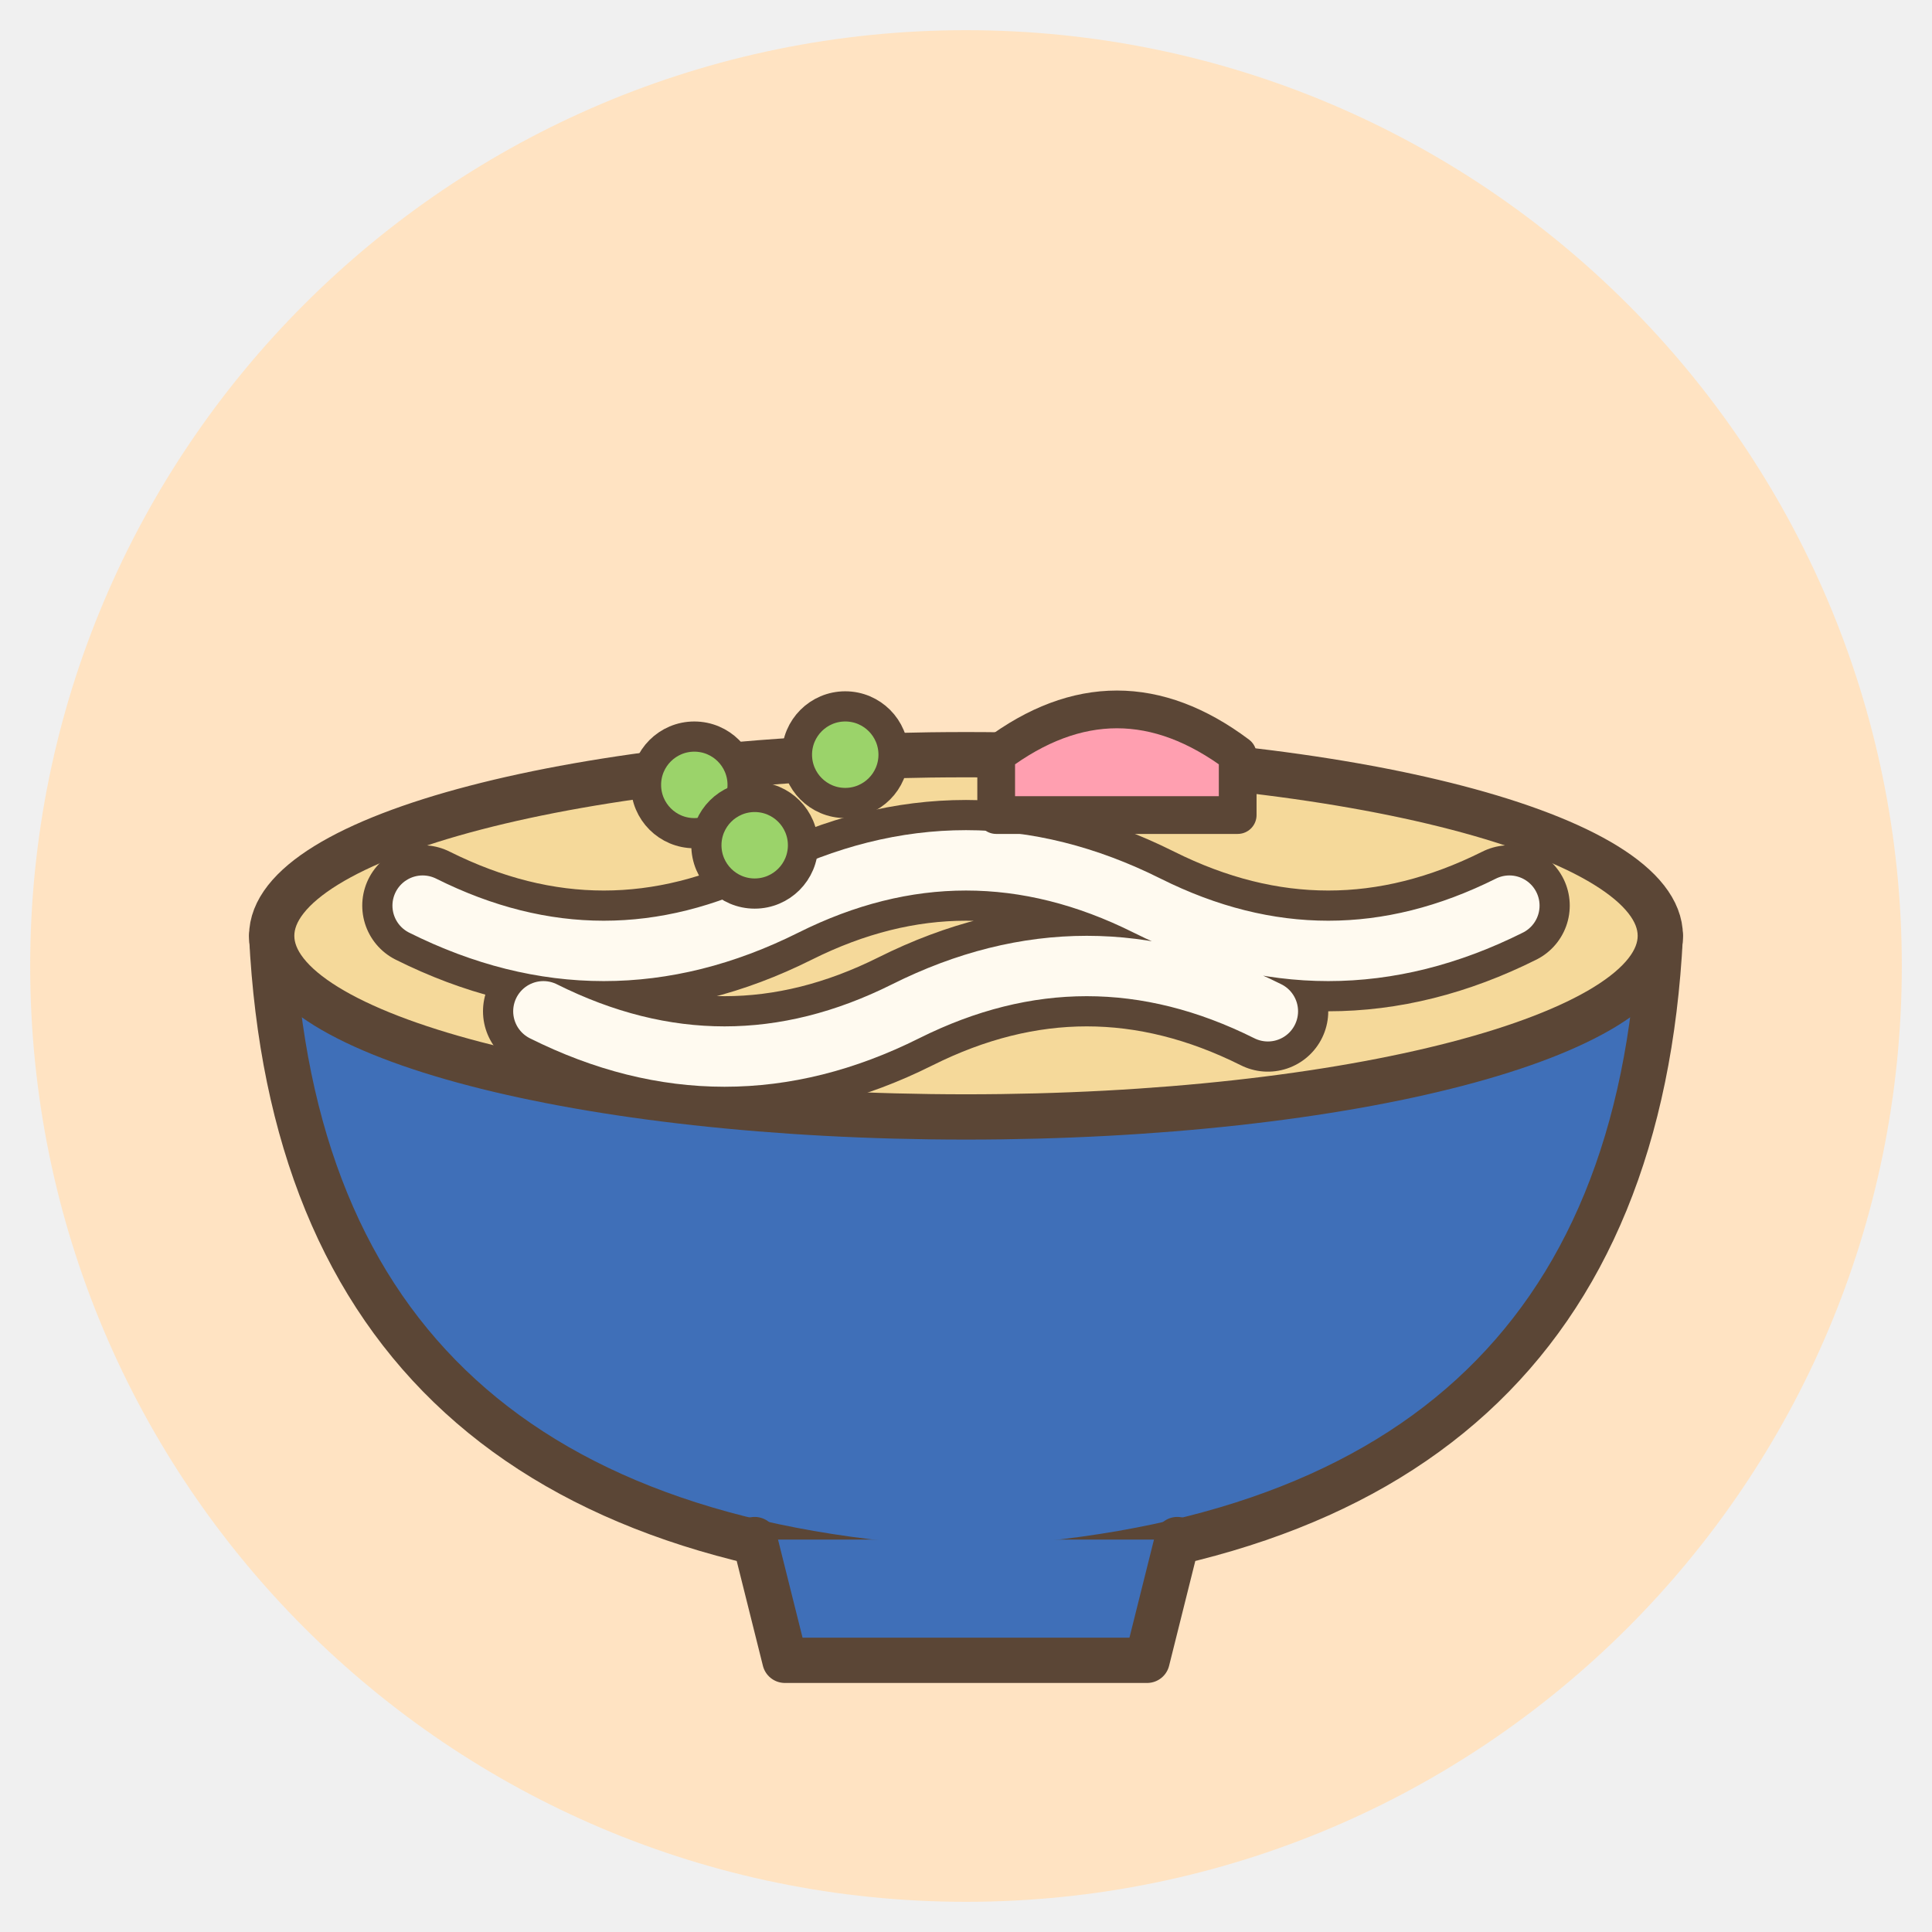
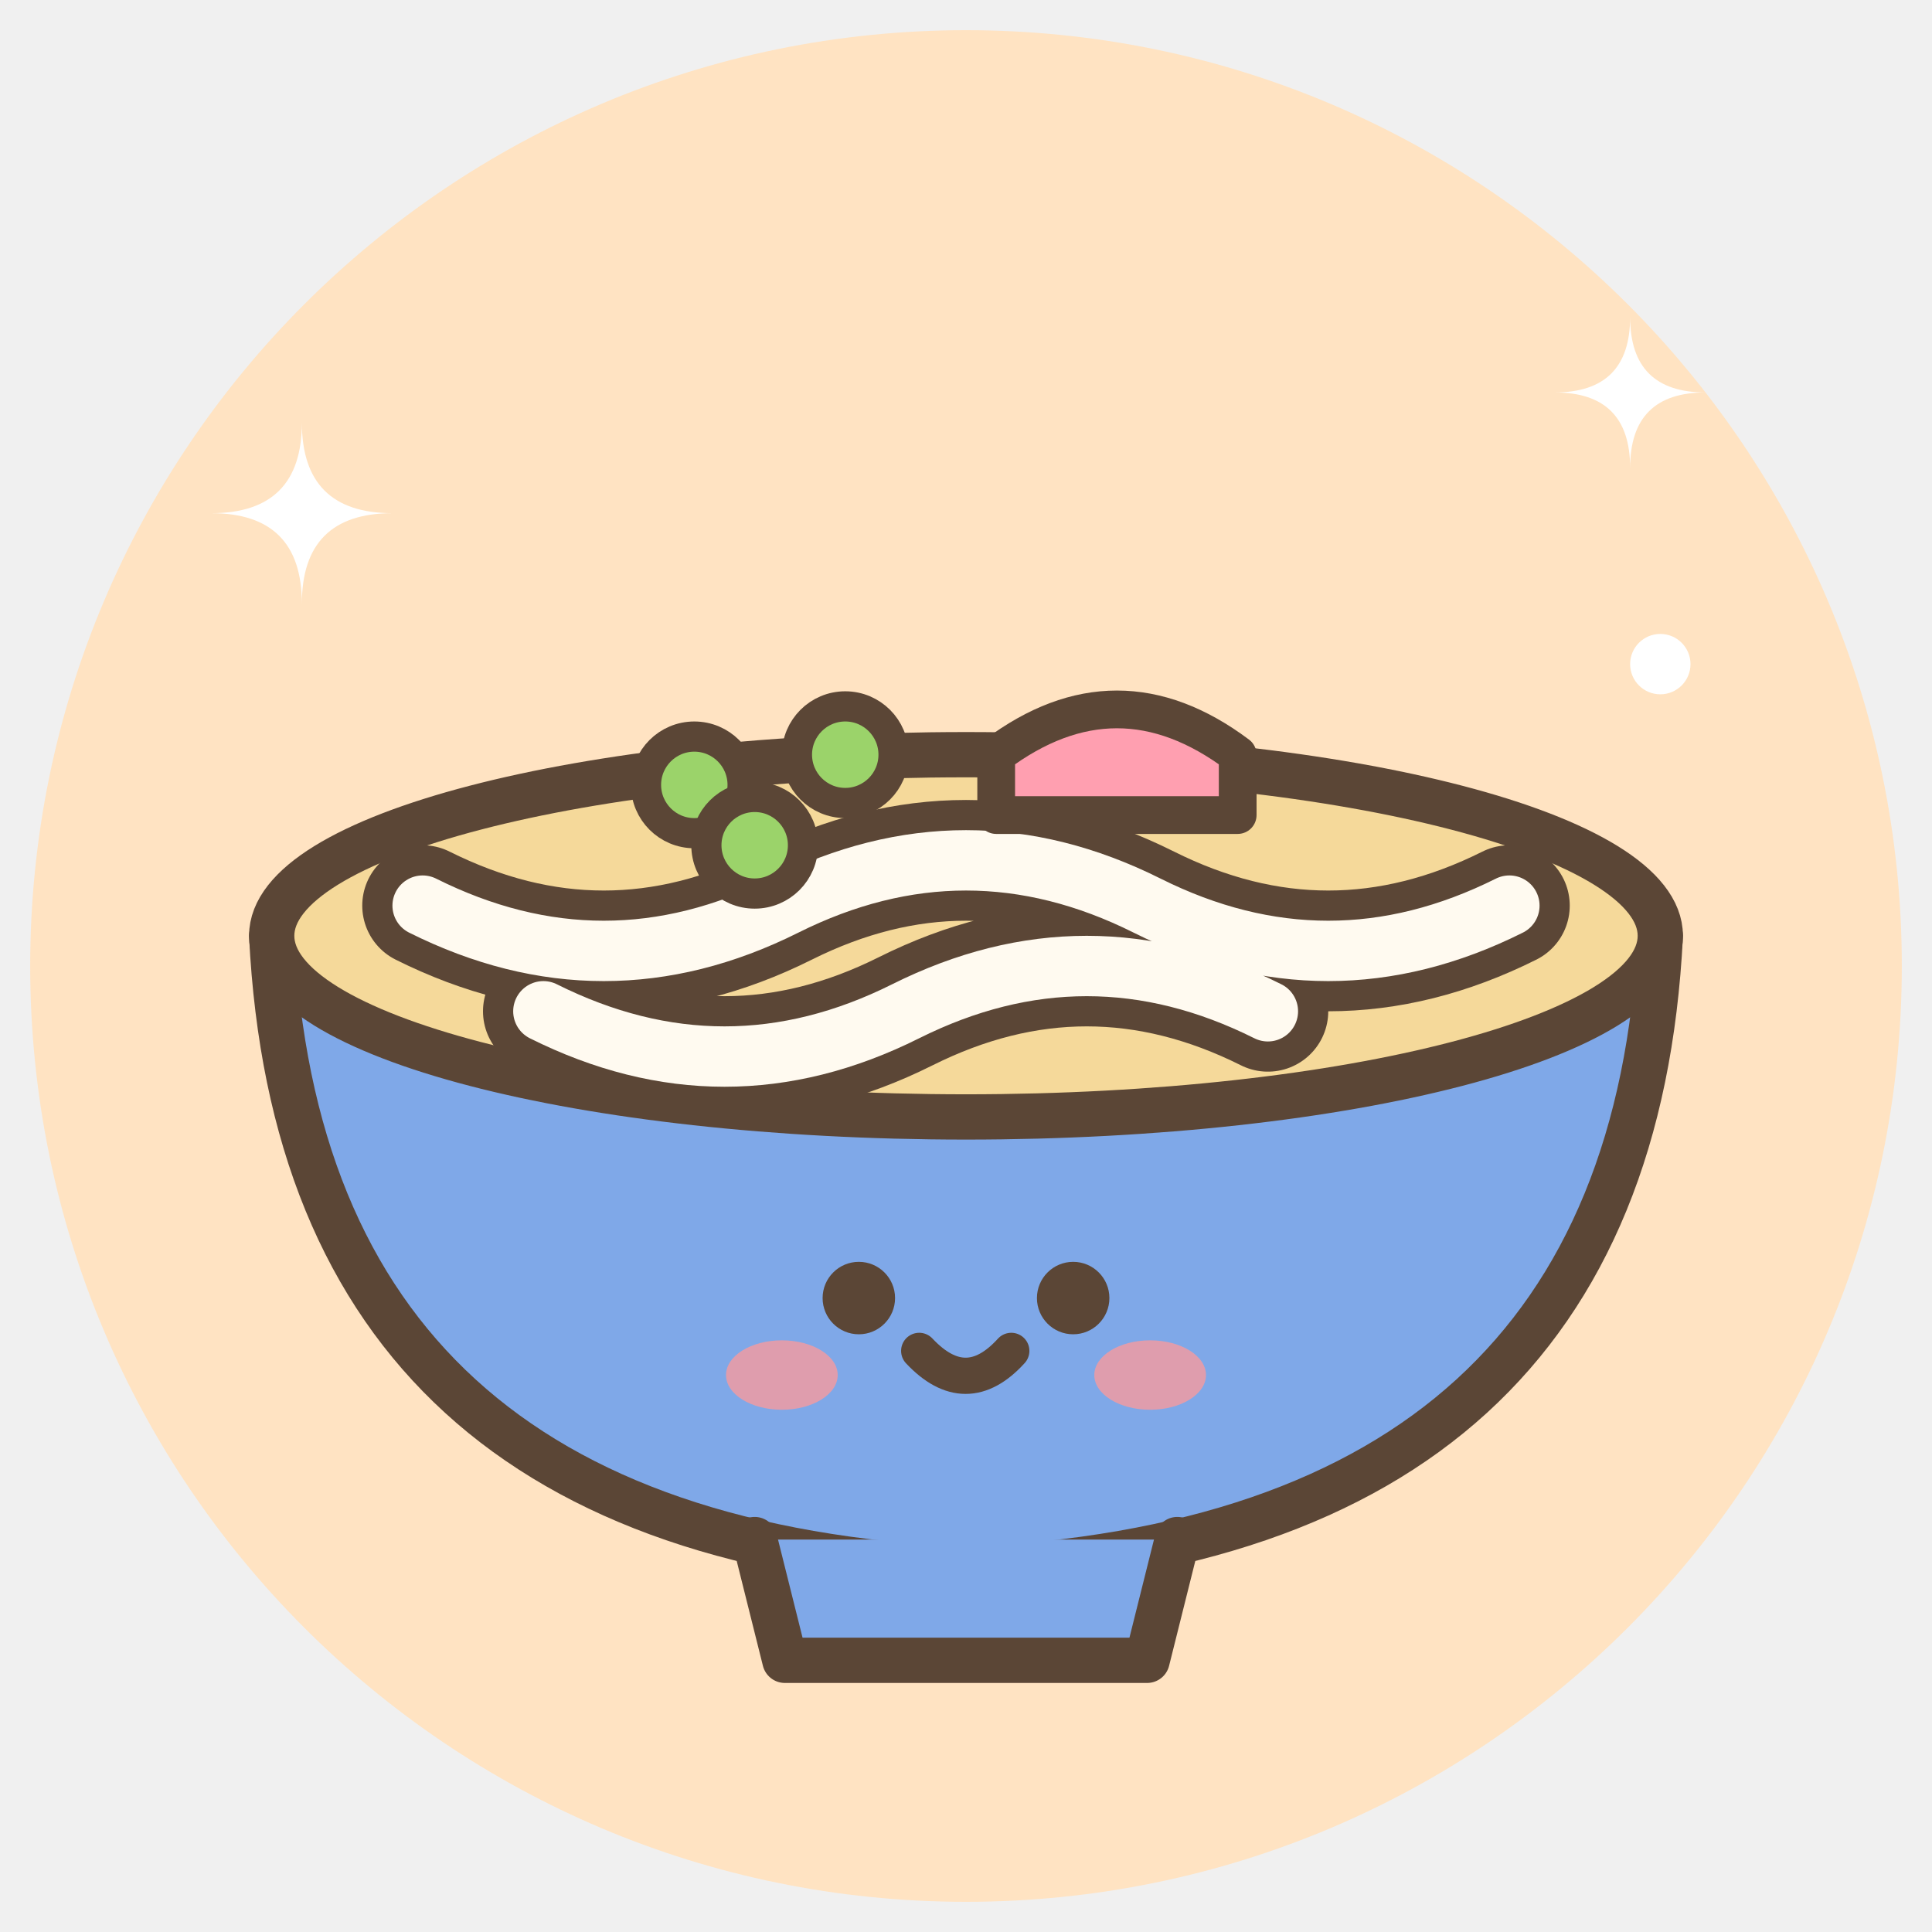
<svg xmlns="http://www.w3.org/2000/svg" viewBox="0 0 128 128">
  <circle cx="64" cy="64" r="62" fill="#ffe3c2" />
+   <path d="M20 28 Q20 34 26 34 Q20 34 20 40 Q20 34 14 34 Q20 34 20 28Z" fill="#fff" />
+   <path d="M108 21 Q108 26 113 26 Q108 26 108 31 Q108 26 103 26 Q108 26 108 21Z" fill="#fff" />
+   <circle cx="110" cy="44" r="2" fill="#fff" />
  <g stroke="#5b4636" stroke-width="3" stroke-linejoin="round" stroke-linecap="round">
-     <path d="M18 62 Q20 102 64 104 Q108 102 110 62Z" fill="#3f6fb8" />
-     <path d="M50 102 L52 110 H76 L78 102" fill="#3f6fb8" />
+     <path d="M18 62 Q20 102 64 104 Q108 102 110 62Z" fill="#7fa8e8" />
+     <path d="M50 102 L52 110 H76 L78 102" fill="#7fa8e8" />
    <ellipse cx="64" cy="62" rx="46" ry="12" fill="#f5d99a" />
    <path d="M28 60 q12 6 24 0 t24 0 t24 0 M36 67 q12 6 24 0 t24 0" fill="none" stroke-width="8" />
    <path d="M28 60 q12 6 24 0 t24 0 t24 0 M36 67 q12 6 24 0 t24 0" fill="none" stroke="#fffaf0" stroke-width="4" />
    <path d="M66 50 q8 -6 16 0 v4 h-16Z" fill="#ff9fb0" stroke-width="2.5" />
    <circle cx="46" cy="52" r="3.2" fill="#9bd36a" stroke-width="2" />
    <circle cx="56" cy="50" r="3.2" fill="#9bd36a" stroke-width="2" />
    <circle cx="50" cy="56" r="3.2" fill="#9bd36a" stroke-width="2" />
+     <g stroke="none">
+       <ellipse cx="51.8" cy="91.1" rx="3.7" ry="2.3" fill="#ff9a9a" opacity=".75" />
+       <ellipse cx="76.2" cy="91.1" rx="3.7" ry="2.3" fill="#ff9a9a" opacity=".75" />
+       <circle cx="56.9" cy="86.0" r="2.4" fill="#5b4636" />
+       <circle cx="71.1" cy="86.0" r="2.4" fill="#5b4636" />
+     </g>
+     <path d="M60.9 89.5 q3.1 3.3 6.1 0" fill="none" stroke="#5b4636" stroke-width="2.4" />
  </g>
</svg>
